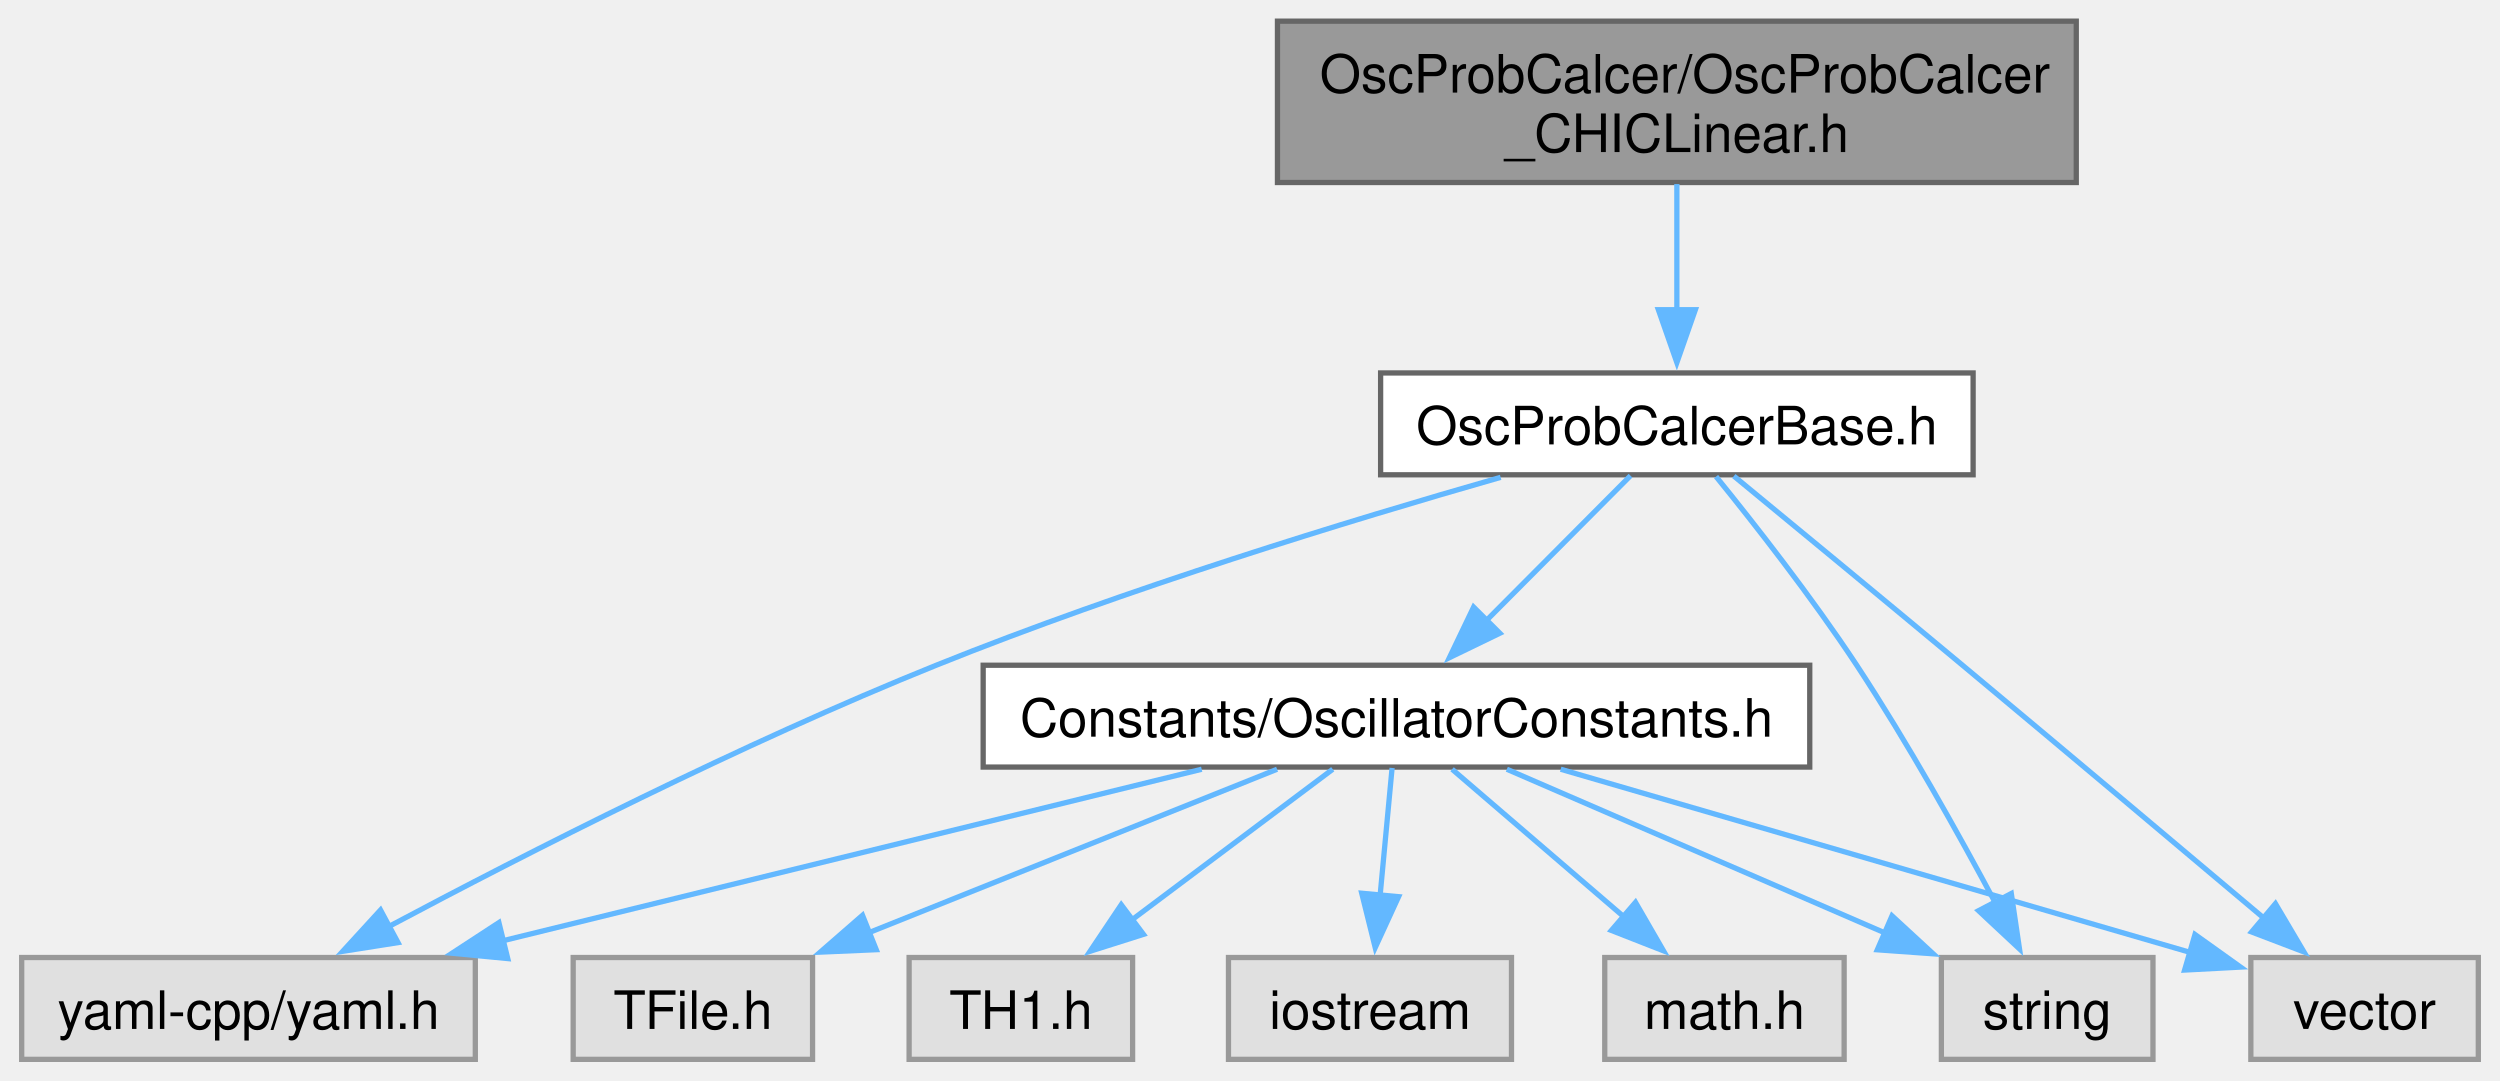
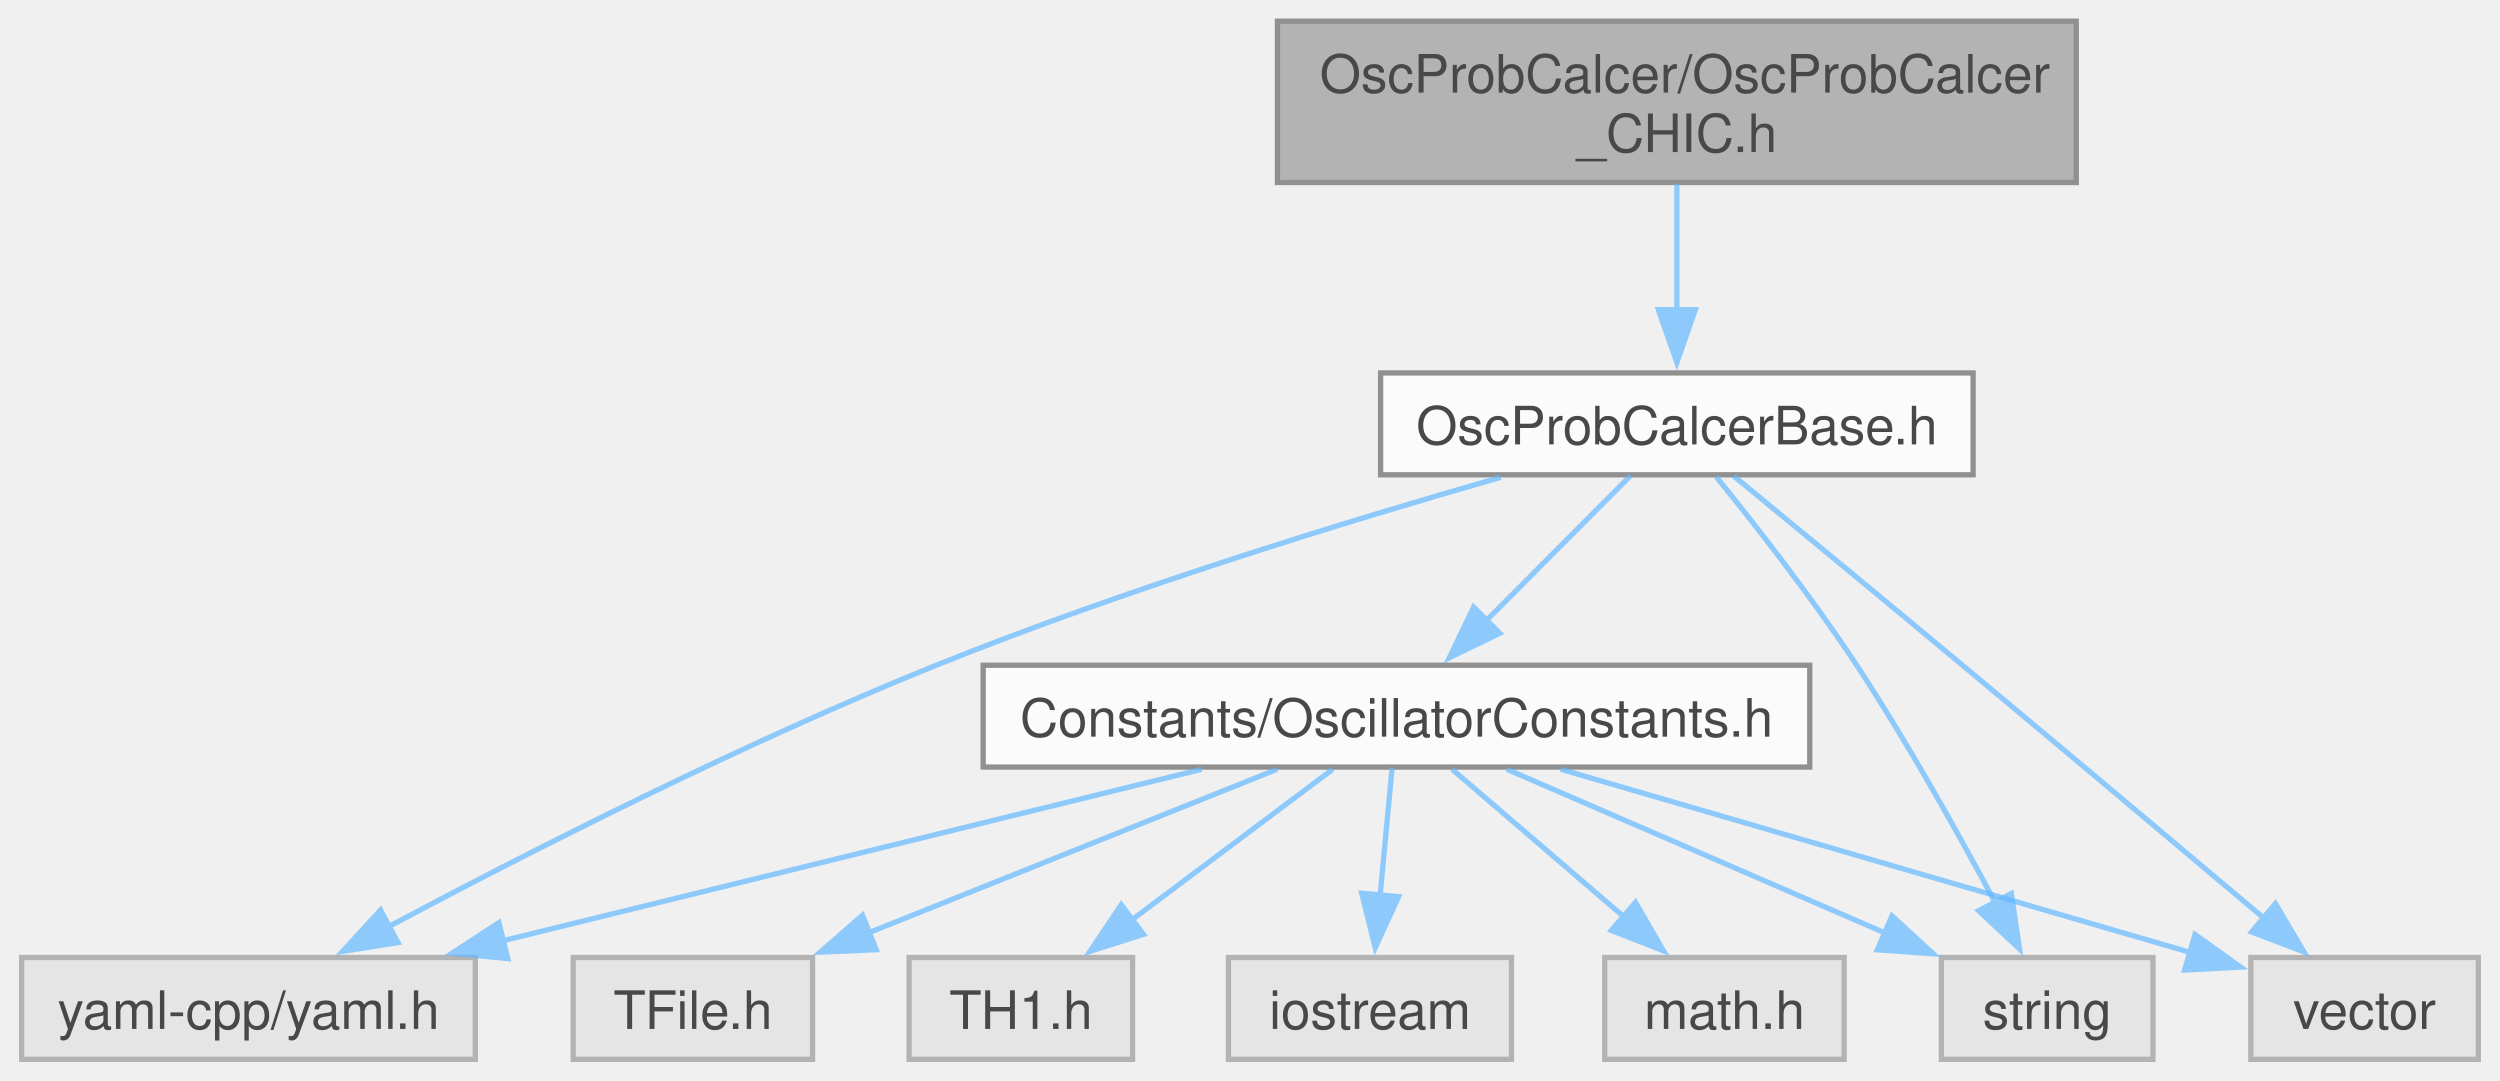
<svg xmlns="http://www.w3.org/2000/svg" xmlns:xlink="http://www.w3.org/1999/xlink" width="472pt" height="204pt" viewBox="0.00 0.00 472.38 204.25">
-   <g id="graph0" class="graph" transform="scale(1 1) rotate(0) translate(4 200.25)">
-     <g id="Node000001" class="node">
-       <g id="a_Node000001">
-         <a xlink:title=" ">
-           <polygon fill="#999999" stroke="#666666" points="388.38,-196.25 237.38,-196.25 237.38,-165.75 388.38,-165.75 388.38,-196.25" />
-           <text text-anchor="start" x="245.38" y="-182.75" font-family="Helvetica,sans-Serif" font-size="10.00">OscProbCalcer/OscProbCalcer</text>
-           <text text-anchor="middle" x="312.88" y="-171.5" font-family="Helvetica,sans-Serif" font-size="10.00">_CHICLinear.h</text>
-         </a>
+   <svg id="main" version="1.1" xml:space="preserve">
+     <style type="text/css">
+ .node, .edge {opacity: 0.7;}
+ .node.selected, .edge.selected {opacity: 1;}
+ .edge:hover path { stroke: red; }
+ .edge:hover polygon { stroke: red; fill: red; }
+ </style>
+     <svg id="graph" class="graph">
+       <g id="graph0" class="graph" transform="scale(1 1) rotate(0) translate(4 200.25)">
+         <g id="Node000001" class="node">
+           <g id="a_Node000001">
+             <a xlink:title=" ">
+               <polygon fill="#999999" stroke="#666666" points="388.38,-196.25 237.38,-196.25 237.38,-165.75 388.38,-165.75 388.38,-196.25" />
+               <text text-anchor="start" x="245.38" y="-182.75" font-family="Helvetica,sans-Serif" font-size="10.00">OscProbCalcer/OscProbCalcer</text>
+               <text text-anchor="middle" x="312.88" y="-171.5" font-family="Helvetica,sans-Serif" font-size="10.00">_CHIC.h</text>
+             </a>
+           </g>
+         </g>
+         <g id="Node000002" class="node">
+           <g id="a_Node000002">
+             <a xlink:href="OscProbCalcerBase_8h.html" target="_top" xlink:title=" ">
+               <polygon fill="white" stroke="#666666" points="368.88,-129.75 256.88,-129.75 256.88,-110.5 368.88,-110.5 368.88,-129.75" />
+               <text text-anchor="middle" x="312.88" y="-116.25" font-family="Helvetica,sans-Serif" font-size="10.00">OscProbCalcerBase.h</text>
+             </a>
+           </g>
+         </g>
+         <g id="edge1_Node000001_Node000002" class="edge">
+           <g id="a_edge1_Node000001_Node000002">
+             <a xlink:title=" ">
+               <path fill="none" stroke="#63b8ff" d="M312.88,-165.45C312.88,-158.21 312.88,-149.34 312.88,-141.44" />
+               <polygon fill="#63b8ff" stroke="#63b8ff" points="316.38,-141.71 312.88,-131.71 309.38,-141.71 316.38,-141.71" />
+             </a>
+           </g>
+         </g>
+         <g id="Node000003" class="node">
+           <g id="a_Node000003">
+             <a xlink:href="OscillatorConstants_8h.html" target="_top" xlink:title=" ">
+               <polygon fill="white" stroke="#666666" points="338,-74.5 181.75,-74.5 181.75,-55.25 338,-55.25 338,-74.5" />
+               <text text-anchor="middle" x="259.88" y="-61" font-family="Helvetica,sans-Serif" font-size="10.00">Constants/OscillatorConstants.h</text>
+             </a>
+           </g>
+         </g>
+         <g id="edge2_Node000002_Node000003" class="edge">
+           <g id="a_edge2_Node000002_Node000003">
+             <a xlink:title=" ">
+               <path fill="none" stroke="#63b8ff" d="M304.12,-110.33C296.73,-102.9 285.91,-92.04 276.83,-82.91" />
+               <polygon fill="#63b8ff" stroke="#63b8ff" points="279.42,-80.55 269.88,-75.93 274.46,-85.49 279.42,-80.55" />
+             </a>
+           </g>
+         </g>
+         <g id="Node000005" class="node">
+           <g id="a_Node000005">
+             <a xlink:title=" ">
+               <polygon fill="#e0e0e0" stroke="#999999" points="85.75,-19.25 0,-19.25 0,0 85.75,0 85.75,-19.25" />
+               <text text-anchor="middle" x="42.88" y="-5.75" font-family="Helvetica,sans-Serif" font-size="10.00">yaml-cpp/yaml.h</text>
+             </a>
+           </g>
+         </g>
+         <g id="edge12_Node000002_Node000005" class="edge">
+           <g id="a_edge12_Node000002_Node000005">
+             <a xlink:title=" ">
+               <path fill="none" stroke="#63b8ff" d="M279.57,-110.02C250.9,-101.82 208.61,-88.88 172.88,-74.5 136.13,-59.71 95.39,-38.94 69.48,-25.15" />
+               <polygon fill="#63b8ff" stroke="#63b8ff" points="71.14,-22.07 60.68,-20.42 67.83,-28.23 71.14,-22.07" />
+             </a>
+           </g>
+         </g>
+         <g id="Node000008" class="node">
+           <g id="a_Node000008">
+             <a xlink:title=" ">
+               <polygon fill="#e0e0e0" stroke="#999999" points="402.88,-19.25 362.88,-19.25 362.88,0 402.88,0 402.88,-19.25" />
+               <text text-anchor="middle" x="382.88" y="-5.75" font-family="Helvetica,sans-Serif" font-size="10.00">string</text>
+             </a>
+           </g>
+         </g>
+         <g id="edge11_Node000002_Node000008" class="edge">
+           <g id="a_edge11_Node000002_Node000008">
+             <a xlink:title=" ">
+               <path fill="none" stroke="#63b8ff" d="M320.29,-110.16C327.45,-101.34 338.41,-87.35 346.88,-74.5 356.51,-59.86 366.19,-42.49 373.09,-29.57" />
+               <polygon fill="#63b8ff" stroke="#63b8ff" points="376.1,-31.35 377.65,-20.87 369.91,-28.1 376.1,-31.35" />
+             </a>
+           </g>
+         </g>
+         <g id="Node000010" class="node">
+           <g id="a_Node000010">
+             <a xlink:title=" ">
+               <polygon fill="#e0e0e0" stroke="#999999" points="464.38,-19.25 421.38,-19.25 421.38,0 464.38,0 464.38,-19.25" />
+               <text text-anchor="middle" x="442.88" y="-5.75" font-family="Helvetica,sans-Serif" font-size="10.00">vector</text>
+             </a>
+           </g>
+         </g>
+         <g id="edge10_Node000002_Node000010" class="edge">
+           <g id="a_edge10_Node000002_Node000010">
+             <a xlink:title=" ">
+               <path fill="none" stroke="#63b8ff" d="M323.65,-110.26C334.57,-101.28 351.93,-86.96 366.88,-74.5 386.39,-58.23 408.63,-39.52 423.99,-26.57" />
+               <polygon fill="#63b8ff" stroke="#63b8ff" points="426.03,-29.43 431.42,-20.31 421.52,-24.08 426.03,-29.43" />
+             </a>
+           </g>
+         </g>
+         <g id="Node000004" class="node">
+           <g id="a_Node000004">
+             <a xlink:title=" ">
+               <polygon fill="#e0e0e0" stroke="#999999" points="344.5,-19.25 299.25,-19.25 299.25,0 344.5,0 344.5,-19.25" />
+               <text text-anchor="middle" x="321.88" y="-5.75" font-family="Helvetica,sans-Serif" font-size="10.00">math.h</text>
+             </a>
+           </g>
+         </g>
+         <g id="edge3_Node000003_Node000004" class="edge">
+           <g id="a_edge3_Node000003_Node000004">
+             <a xlink:title=" ">
+               <path fill="none" stroke="#63b8ff" d="M270.39,-54.84C279.26,-47.22 292.19,-36.12 302.86,-26.95" />
+               <polygon fill="#63b8ff" stroke="#63b8ff" points="305.06,-29.68 310.36,-20.51 300.5,-24.37 305.06,-29.68" />
+             </a>
+           </g>
+         </g>
+         <g id="edge4_Node000003_Node000005" class="edge">
+           <g id="a_edge4_Node000003_Node000005">
+             <a xlink:title=" ">
+               <path fill="none" stroke="#63b8ff" d="M223.06,-54.84C186.67,-45.91 130.79,-32.2 90.92,-22.41" />
+               <polygon fill="#63b8ff" stroke="#63b8ff" points="91.88,-19.05 81.34,-20.06 90.21,-25.85 91.88,-19.05" />
+             </a>
+           </g>
+         </g>
+         <g id="Node000006" class="node">
+           <g id="a_Node000006">
+             <a xlink:title=" ">
+               <polygon fill="#e0e0e0" stroke="#999999" points="149.5,-19.25 104.25,-19.25 104.25,0 149.5,0 149.5,-19.25" />
+               <text text-anchor="middle" x="126.88" y="-5.75" font-family="Helvetica,sans-Serif" font-size="10.00">TFile.h</text>
+             </a>
+           </g>
+         </g>
+         <g id="edge5_Node000003_Node000006" class="edge">
+           <g id="a_edge5_Node000003_Node000006">
+             <a xlink:title=" ">
+               <path fill="none" stroke="#63b8ff" d="M237.31,-54.84C216.1,-46.35 184.1,-33.54 160,-23.89" />
+               <polygon fill="#63b8ff" stroke="#63b8ff" points="161.54,-20.73 150.95,-20.27 158.94,-27.23 161.54,-20.73" />
+             </a>
+           </g>
+         </g>
+         <g id="Node000007" class="node">
+           <g id="a_Node000007">
+             <a xlink:title=" ">
+               <polygon fill="#e0e0e0" stroke="#999999" points="210,-19.25 167.75,-19.25 167.75,0 210,0 210,-19.25" />
+               <text text-anchor="middle" x="188.88" y="-5.75" font-family="Helvetica,sans-Serif" font-size="10.00">TH1.h</text>
+             </a>
+           </g>
+         </g>
+         <g id="edge6_Node000003_Node000007" class="edge">
+           <g id="a_edge6_Node000003_Node000007">
+             <a xlink:title=" ">
+               <path fill="none" stroke="#63b8ff" d="M247.83,-54.84C237.47,-47.07 222.27,-35.67 209.91,-26.4" />
+               <polygon fill="#63b8ff" stroke="#63b8ff" points="212.05,-23.63 201.95,-20.43 207.85,-29.23 212.05,-23.63" />
+             </a>
+           </g>
+         </g>
+         <g id="edge7_Node000003_Node000008" class="edge">
+           <g id="a_edge7_Node000003_Node000008">
+             <a xlink:title=" ">
+               <path fill="none" stroke="#63b8ff" d="M280.74,-54.84C300.41,-46.32 330.13,-33.46 352.44,-23.8" />
+               <polygon fill="#63b8ff" stroke="#63b8ff" points="353.55,-27.13 361.34,-19.95 350.77,-20.71 353.55,-27.13" />
+             </a>
+           </g>
+         </g>
+         <g id="Node000009" class="node">
+           <g id="a_Node000009">
+             <a xlink:title=" ">
+               <polygon fill="#e0e0e0" stroke="#999999" points="281.62,-19.25 228.12,-19.25 228.12,0 281.62,0 281.62,-19.25" />
+               <text text-anchor="middle" x="254.88" y="-5.75" font-family="Helvetica,sans-Serif" font-size="10.00">iostream</text>
+             </a>
+           </g>
+         </g>
+         <g id="edge8_Node000003_Node000009" class="edge">
+           <g id="a_edge8_Node000003_Node000009">
+             <a xlink:title=" ">
+               <path fill="none" stroke="#63b8ff" d="M259.05,-55.08C258.43,-48.49 257.56,-39.21 256.77,-30.82" />
+               <polygon fill="#63b8ff" stroke="#63b8ff" points="260.28,-30.75 255.86,-21.12 253.31,-31.4 260.28,-30.75" />
+             </a>
+           </g>
+         </g>
+         <g id="edge9_Node000003_Node000010" class="edge">
+           <g id="a_edge9_Node000003_Node000010">
+             <a xlink:title=" ">
+               <path fill="none" stroke="#63b8ff" d="M290.92,-54.84C324.08,-45.19 376.43,-29.96 410.21,-20.13" />
+               <polygon fill="#63b8ff" stroke="#63b8ff" points="410.82,-23.6 419.44,-17.44 408.86,-16.88 410.82,-23.6" />
+             </a>
+           </g>
+         </g>
      </g>
-     </g>
-     <g id="Node000002" class="node">
-       <g id="a_Node000002">
-         <a xlink:href="OscProbCalcerBase_8h.html" target="_top" xlink:title=" ">
-           <polygon fill="white" stroke="#666666" points="368.88,-129.75 256.88,-129.75 256.88,-110.5 368.88,-110.5 368.88,-129.75" />
-           <text text-anchor="middle" x="312.88" y="-116.25" font-family="Helvetica,sans-Serif" font-size="10.00">OscProbCalcerBase.h</text>
-         </a>
-       </g>
-     </g>
-     <g id="edge1_Node000001_Node000002" class="edge">
-       <g id="a_edge1_Node000001_Node000002">
-         <a xlink:title=" ">
-           <path fill="none" stroke="#63b8ff" d="M312.88,-165.45C312.88,-158.21 312.88,-149.34 312.88,-141.44" />
-           <polygon fill="#63b8ff" stroke="#63b8ff" points="316.38,-141.71 312.88,-131.71 309.38,-141.71 316.38,-141.71" />
-         </a>
-       </g>
-     </g>
-     <g id="Node000003" class="node">
-       <g id="a_Node000003">
-         <a xlink:href="OscillatorConstants_8h.html" target="_top" xlink:title=" ">
-           <polygon fill="white" stroke="#666666" points="338,-74.5 181.75,-74.5 181.75,-55.25 338,-55.25 338,-74.5" />
-           <text text-anchor="middle" x="259.88" y="-61" font-family="Helvetica,sans-Serif" font-size="10.00">Constants/OscillatorConstants.h</text>
-         </a>
-       </g>
-     </g>
-     <g id="edge2_Node000002_Node000003" class="edge">
-       <g id="a_edge2_Node000002_Node000003">
-         <a xlink:title=" ">
-           <path fill="none" stroke="#63b8ff" d="M304.12,-110.33C296.73,-102.9 285.91,-92.04 276.83,-82.91" />
-           <polygon fill="#63b8ff" stroke="#63b8ff" points="279.42,-80.55 269.88,-75.93 274.46,-85.49 279.42,-80.55" />
-         </a>
-       </g>
-     </g>
-     <g id="Node000005" class="node">
-       <g id="a_Node000005">
-         <a xlink:title=" ">
-           <polygon fill="#e0e0e0" stroke="#999999" points="85.75,-19.25 0,-19.25 0,0 85.75,0 85.75,-19.25" />
-           <text text-anchor="middle" x="42.88" y="-5.75" font-family="Helvetica,sans-Serif" font-size="10.00">yaml-cpp/yaml.h</text>
-         </a>
-       </g>
-     </g>
-     <g id="edge12_Node000002_Node000005" class="edge">
-       <g id="a_edge12_Node000002_Node000005">
-         <a xlink:title=" ">
-           <path fill="none" stroke="#63b8ff" d="M279.57,-110.02C250.9,-101.82 208.61,-88.88 172.88,-74.5 136.13,-59.71 95.39,-38.94 69.48,-25.15" />
-           <polygon fill="#63b8ff" stroke="#63b8ff" points="71.14,-22.07 60.68,-20.42 67.83,-28.23 71.14,-22.07" />
-         </a>
-       </g>
-     </g>
-     <g id="Node000008" class="node">
-       <g id="a_Node000008">
-         <a xlink:title=" ">
-           <polygon fill="#e0e0e0" stroke="#999999" points="402.88,-19.25 362.88,-19.25 362.88,0 402.88,0 402.88,-19.25" />
-           <text text-anchor="middle" x="382.88" y="-5.75" font-family="Helvetica,sans-Serif" font-size="10.00">string</text>
-         </a>
-       </g>
-     </g>
-     <g id="edge11_Node000002_Node000008" class="edge">
-       <g id="a_edge11_Node000002_Node000008">
-         <a xlink:title=" ">
-           <path fill="none" stroke="#63b8ff" d="M320.29,-110.16C327.45,-101.34 338.41,-87.35 346.88,-74.5 356.51,-59.86 366.19,-42.49 373.09,-29.57" />
-           <polygon fill="#63b8ff" stroke="#63b8ff" points="376.1,-31.35 377.65,-20.87 369.91,-28.1 376.1,-31.35" />
-         </a>
-       </g>
-     </g>
-     <g id="Node000010" class="node">
-       <g id="a_Node000010">
-         <a xlink:title=" ">
-           <polygon fill="#e0e0e0" stroke="#999999" points="464.38,-19.25 421.38,-19.25 421.38,0 464.38,0 464.38,-19.25" />
-           <text text-anchor="middle" x="442.88" y="-5.75" font-family="Helvetica,sans-Serif" font-size="10.00">vector</text>
-         </a>
-       </g>
-     </g>
-     <g id="edge10_Node000002_Node000010" class="edge">
-       <g id="a_edge10_Node000002_Node000010">
-         <a xlink:title=" ">
-           <path fill="none" stroke="#63b8ff" d="M323.65,-110.26C334.57,-101.28 351.93,-86.96 366.88,-74.5 386.39,-58.23 408.63,-39.52 423.99,-26.57" />
-           <polygon fill="#63b8ff" stroke="#63b8ff" points="426.03,-29.43 431.42,-20.31 421.52,-24.08 426.03,-29.43" />
-         </a>
-       </g>
-     </g>
-     <g id="Node000004" class="node">
-       <g id="a_Node000004">
-         <a xlink:title=" ">
-           <polygon fill="#e0e0e0" stroke="#999999" points="344.5,-19.25 299.25,-19.25 299.25,0 344.5,0 344.5,-19.25" />
-           <text text-anchor="middle" x="321.88" y="-5.75" font-family="Helvetica,sans-Serif" font-size="10.00">math.h</text>
-         </a>
-       </g>
-     </g>
-     <g id="edge3_Node000003_Node000004" class="edge">
-       <g id="a_edge3_Node000003_Node000004">
-         <a xlink:title=" ">
-           <path fill="none" stroke="#63b8ff" d="M270.39,-54.84C279.26,-47.22 292.19,-36.12 302.86,-26.95" />
-           <polygon fill="#63b8ff" stroke="#63b8ff" points="305.06,-29.68 310.36,-20.51 300.5,-24.37 305.06,-29.68" />
-         </a>
-       </g>
-     </g>
-     <g id="edge4_Node000003_Node000005" class="edge">
-       <g id="a_edge4_Node000003_Node000005">
-         <a xlink:title=" ">
-           <path fill="none" stroke="#63b8ff" d="M223.06,-54.84C186.67,-45.91 130.79,-32.2 90.92,-22.41" />
-           <polygon fill="#63b8ff" stroke="#63b8ff" points="91.88,-19.05 81.34,-20.06 90.21,-25.85 91.88,-19.05" />
-         </a>
-       </g>
-     </g>
-     <g id="Node000006" class="node">
-       <g id="a_Node000006">
-         <a xlink:title=" ">
-           <polygon fill="#e0e0e0" stroke="#999999" points="149.5,-19.25 104.25,-19.25 104.25,0 149.5,0 149.5,-19.25" />
-           <text text-anchor="middle" x="126.88" y="-5.75" font-family="Helvetica,sans-Serif" font-size="10.00">TFile.h</text>
-         </a>
-       </g>
-     </g>
-     <g id="edge5_Node000003_Node000006" class="edge">
-       <g id="a_edge5_Node000003_Node000006">
-         <a xlink:title=" ">
-           <path fill="none" stroke="#63b8ff" d="M237.31,-54.84C216.1,-46.35 184.1,-33.54 160,-23.89" />
-           <polygon fill="#63b8ff" stroke="#63b8ff" points="161.54,-20.73 150.95,-20.27 158.94,-27.23 161.54,-20.73" />
-         </a>
-       </g>
-     </g>
-     <g id="Node000007" class="node">
-       <g id="a_Node000007">
-         <a xlink:title=" ">
-           <polygon fill="#e0e0e0" stroke="#999999" points="210,-19.25 167.75,-19.25 167.75,0 210,0 210,-19.25" />
-           <text text-anchor="middle" x="188.88" y="-5.75" font-family="Helvetica,sans-Serif" font-size="10.00">TH1.h</text>
-         </a>
-       </g>
-     </g>
-     <g id="edge6_Node000003_Node000007" class="edge">
-       <g id="a_edge6_Node000003_Node000007">
-         <a xlink:title=" ">
-           <path fill="none" stroke="#63b8ff" d="M247.83,-54.84C237.47,-47.07 222.27,-35.67 209.91,-26.4" />
-           <polygon fill="#63b8ff" stroke="#63b8ff" points="212.05,-23.63 201.95,-20.43 207.85,-29.23 212.05,-23.63" />
-         </a>
-       </g>
-     </g>
-     <g id="edge7_Node000003_Node000008" class="edge">
-       <g id="a_edge7_Node000003_Node000008">
-         <a xlink:title=" ">
-           <path fill="none" stroke="#63b8ff" d="M280.74,-54.84C300.41,-46.32 330.13,-33.46 352.44,-23.8" />
-           <polygon fill="#63b8ff" stroke="#63b8ff" points="353.55,-27.13 361.34,-19.95 350.77,-20.71 353.55,-27.13" />
-         </a>
-       </g>
-     </g>
-     <g id="Node000009" class="node">
-       <g id="a_Node000009">
-         <a xlink:title=" ">
-           <polygon fill="#e0e0e0" stroke="#999999" points="281.62,-19.25 228.12,-19.25 228.12,0 281.62,0 281.62,-19.25" />
-           <text text-anchor="middle" x="254.88" y="-5.75" font-family="Helvetica,sans-Serif" font-size="10.00">iostream</text>
-         </a>
-       </g>
-     </g>
-     <g id="edge8_Node000003_Node000009" class="edge">
-       <g id="a_edge8_Node000003_Node000009">
-         <a xlink:title=" ">
-           <path fill="none" stroke="#63b8ff" d="M259.05,-55.08C258.43,-48.49 257.56,-39.21 256.77,-30.82" />
-           <polygon fill="#63b8ff" stroke="#63b8ff" points="260.28,-30.75 255.86,-21.12 253.31,-31.4 260.28,-30.75" />
-         </a>
-       </g>
-     </g>
-     <g id="edge9_Node000003_Node000010" class="edge">
-       <g id="a_edge9_Node000003_Node000010">
-         <a xlink:title=" ">
-           <path fill="none" stroke="#63b8ff" d="M290.92,-54.84C324.08,-45.19 376.43,-29.96 410.21,-20.13" />
-           <polygon fill="#63b8ff" stroke="#63b8ff" points="410.82,-23.6 419.44,-17.44 408.86,-16.88 410.82,-23.6" />
-         </a>
-       </g>
-     </g>
-   </g>
+     </svg>
+   </svg>
+   <style type="text/css">
+ 
+ [data-mouse-over-selected='false'] { opacity: 0.7; }
+ [data-mouse-over-selected='true']  { opacity: 1.0; }
+ 
+ </style>
</svg>
